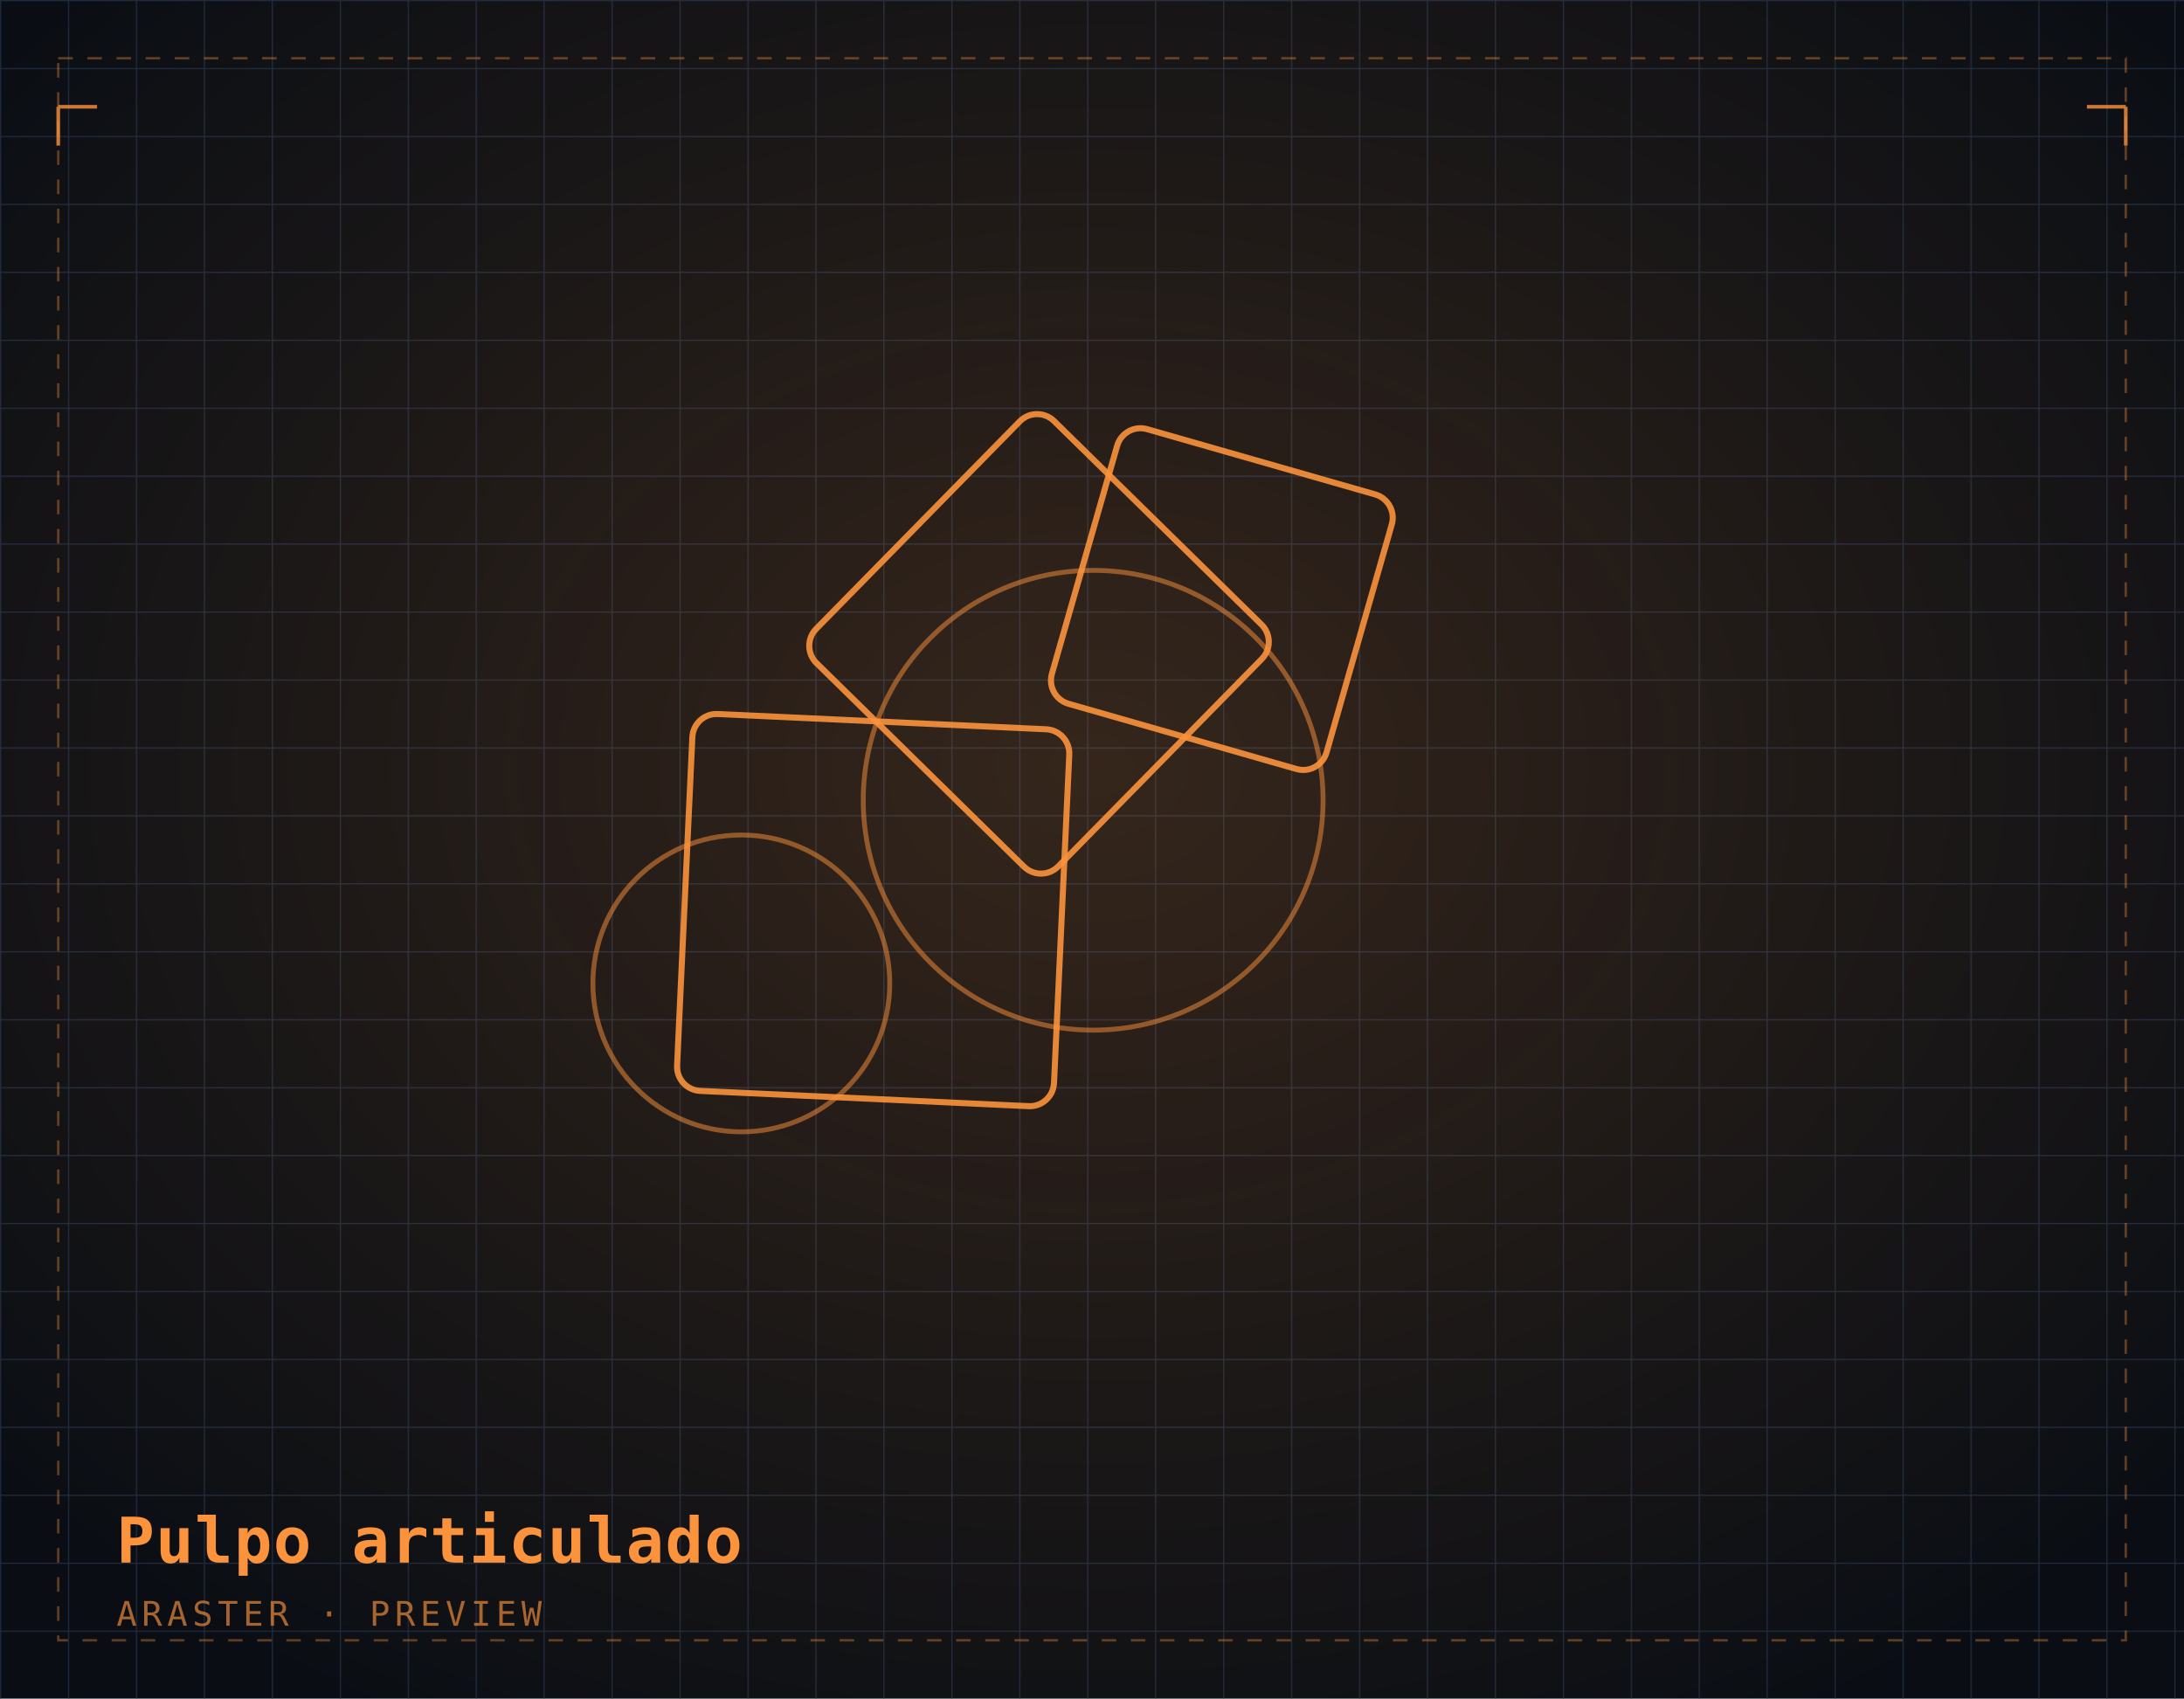
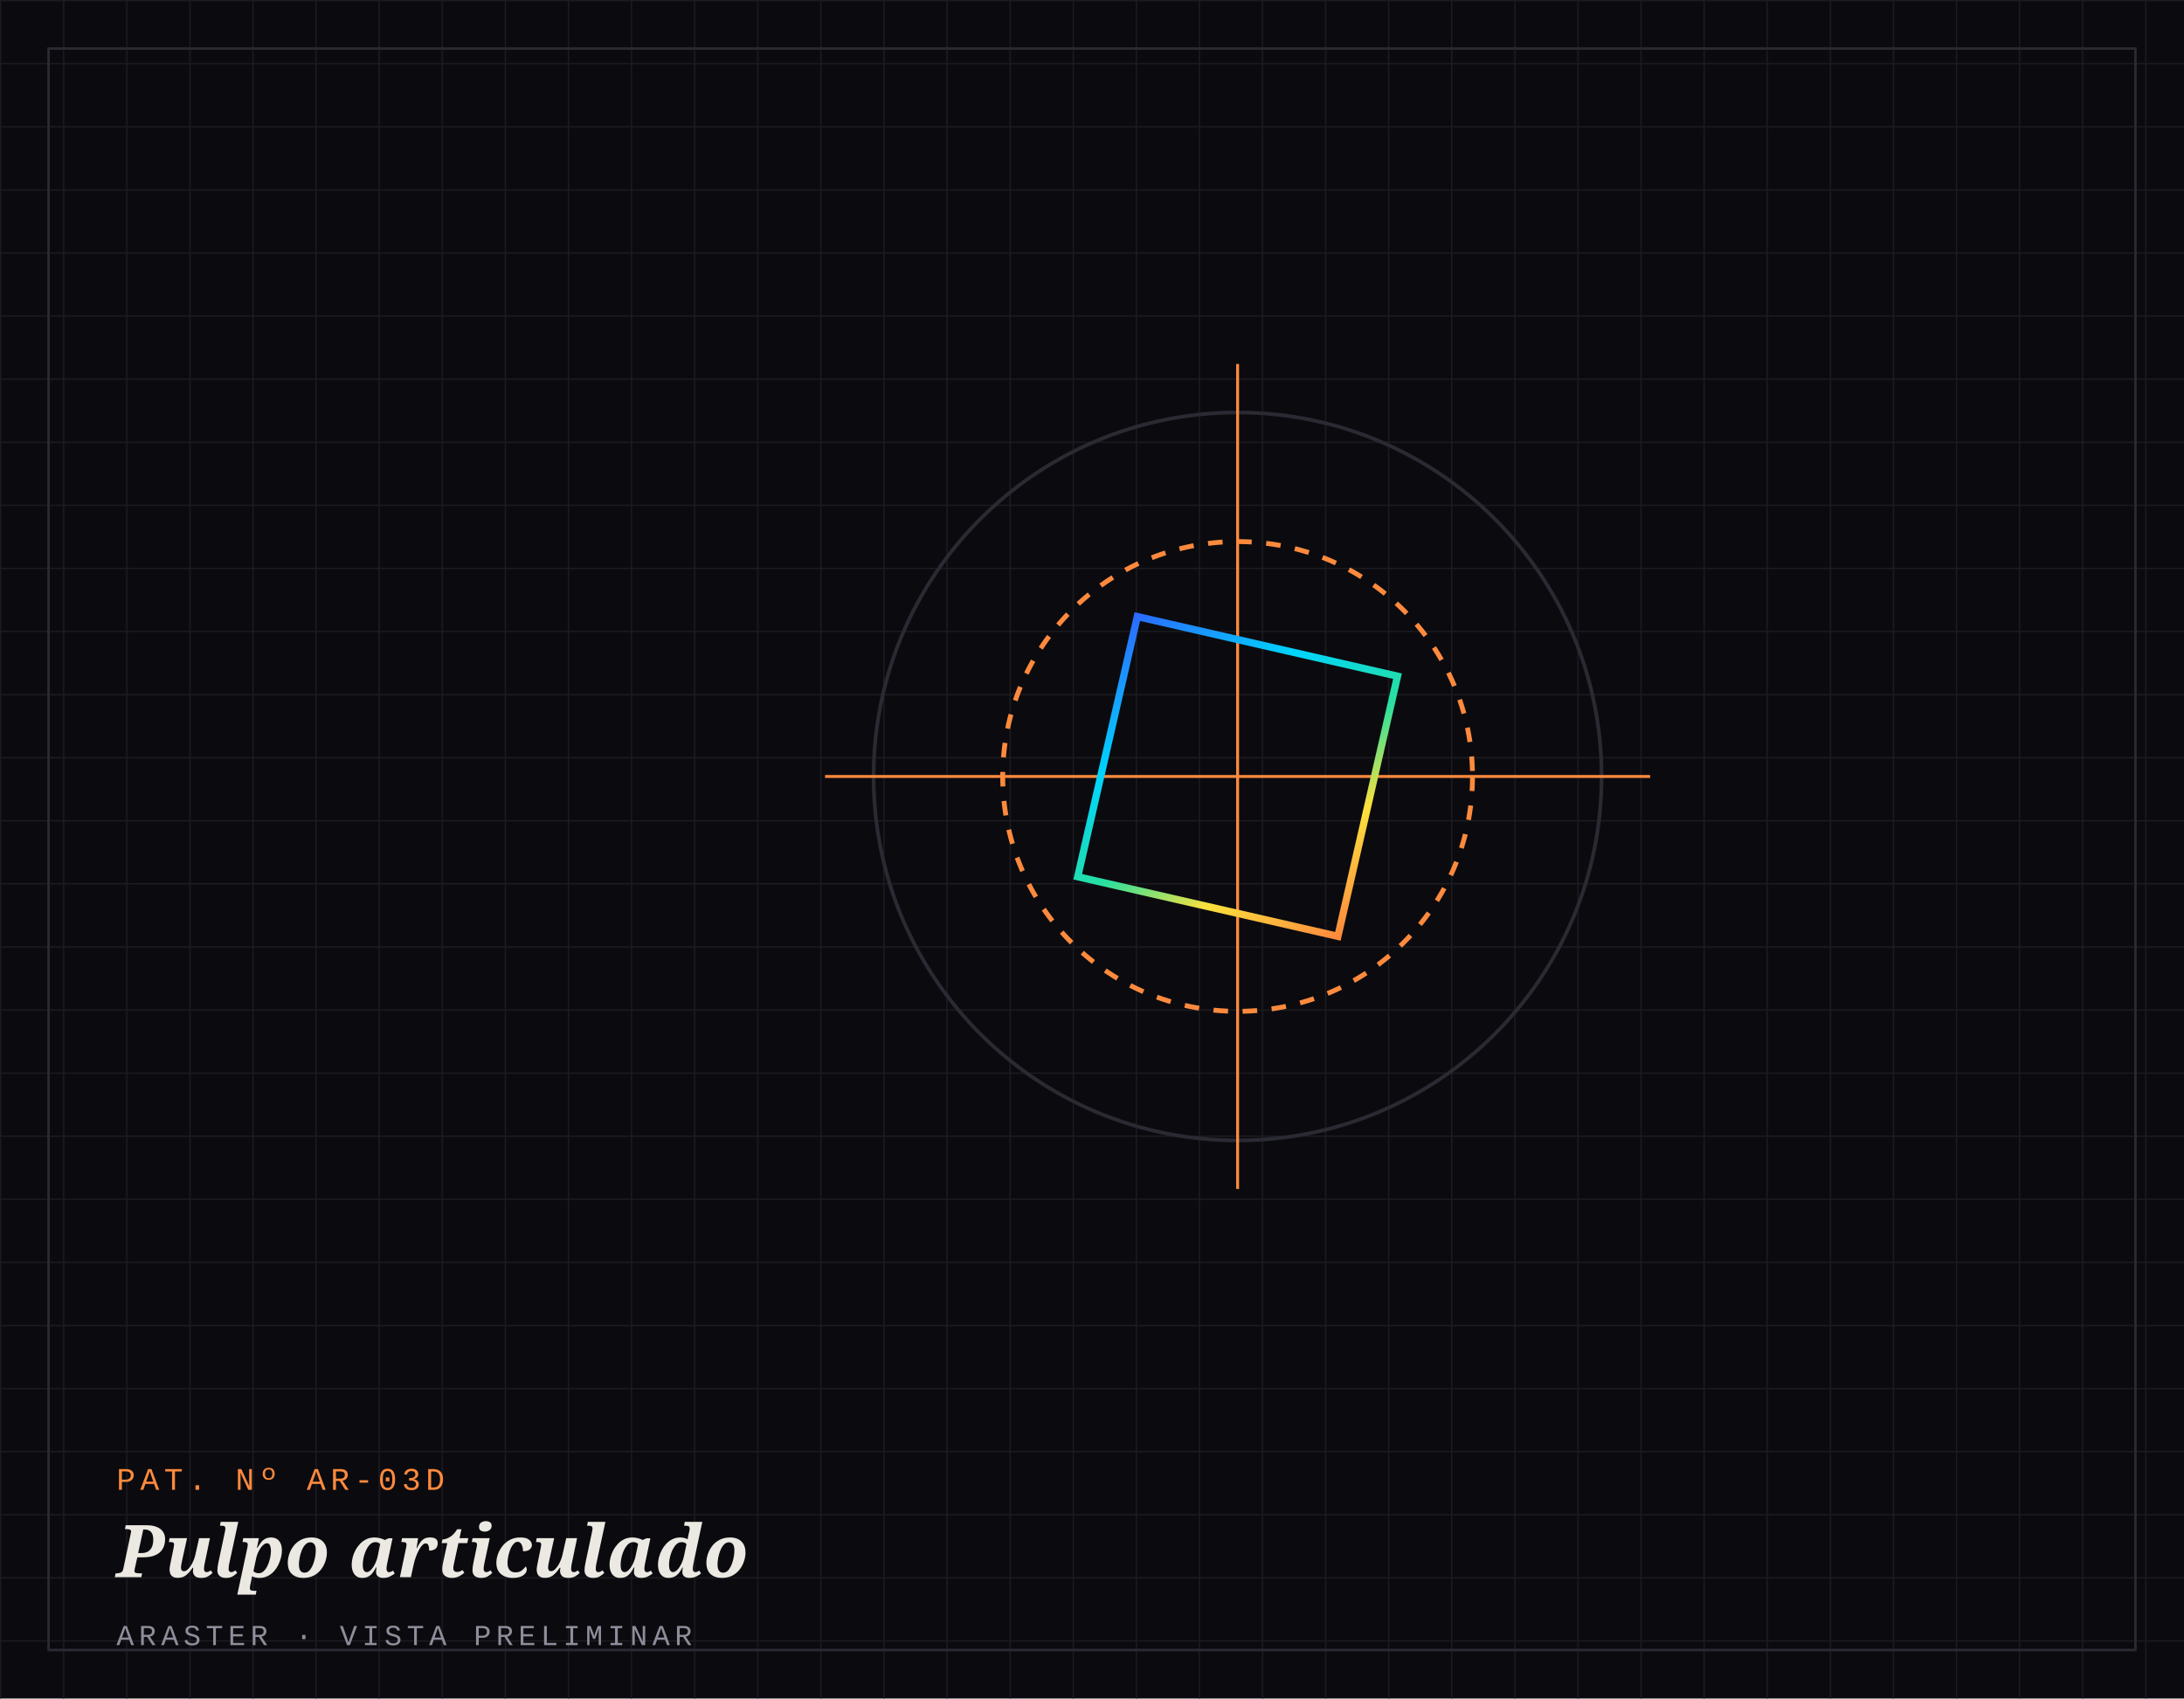
<svg xmlns="http://www.w3.org/2000/svg" viewBox="0 0 900 700" width="900" height="700">
  <defs>
-     <pattern id="grid" width="28" height="28" patternUnits="userSpaceOnUse">
-       <path d="M 28 0 L 0 0 0 28" fill="none" stroke="#1e293b" stroke-width="1" />
+     <pattern id="grid" width="26" height="26" patternUnits="userSpaceOnUse">
+       <path d="M 26 0 L 0 0 0 26" fill="none" stroke="#1c1c22" stroke-width="1" />
    </pattern>
-     <radialGradient id="glow" cx="50%" cy="45%" r="65%">
-       <stop offset="0%" stop-color="#fb923c" stop-opacity="0.18" />
-       <stop offset="100%" stop-color="#fb923c" stop-opacity="0" />
-     </radialGradient>
+     <linearGradient id="thermal" x1="0" y1="0" x2="1" y2="1">
+       <stop offset="0%" stop-color="#2b6cff" />
+       <stop offset="30%" stop-color="#00d4ff" />
+       <stop offset="55%" stop-color="#27e0a0" />
+       <stop offset="75%" stop-color="#fbe13d" />
+       <stop offset="100%" stop-color="#ff8a3d" />
+     </linearGradient>
  </defs>
-   <rect width="900" height="700" fill="#0a0e14" />
+   <rect width="900" height="700" fill="#0b0b0f" />
  <rect width="900" height="700" fill="url(#grid)" />
-   <rect width="900" height="700" fill="url(#glow)" />
-   <rect x="24" y="24" width="852" height="652" fill="none" stroke="#fb923c" stroke-width="1" opacity="0.35" stroke-dasharray="6 6" />
-   <rect x="358.289" y="195.47" width="139.767" height="139.767" rx="10" transform="rotate(44.45704 428.1727 265.3532)" fill="none" stroke="#fb923c" stroke-width="2.5" opacity="0.9" />
-   <rect x="444.649" y="188.043" width="117.721" height="117.721" rx="10" transform="rotate(15.97011 503.5095 246.9034)" fill="none" stroke="#fb923c" stroke-width="2.5" opacity="0.9" />
-   <rect x="282.082" y="297.321" width="155.492" height="155.492" rx="10" transform="rotate(2.662704 359.8278 375.0673)" fill="none" stroke="#fb923c" stroke-width="2.5" opacity="0.9" />
-   <circle cx="450.479" cy="329.804" r="94.741" fill="none" stroke="#fb923c" stroke-width="2" opacity="0.5" />
-   <circle cx="305.49" cy="405.292" r="61.164" fill="none" stroke="#fb923c" stroke-width="2" opacity="0.5" />
-   <g font-family="'JetBrains Mono', monospace" fill="#fb923c">
-     <text x="48" y="644" font-size="26" font-weight="700" letter-spacing="0.5">Pulpo articulado</text>
-     <text x="48" y="670" font-size="14" opacity="0.65" letter-spacing="2">ARASTER · PREVIEW</text>
-   </g>
-   <g stroke="#fb923c" stroke-width="1.5" opacity="0.8">
-     <line x1="24" y1="60" x2="24" y2="44" />
-     <line x1="24" y1="44" x2="40" y2="44" />
-     <line x1="876" y1="60" x2="876" y2="44" />
-     <line x1="876" y1="44" x2="860" y2="44" />
+   <rect x="20" y="20" width="860" height="660" fill="none" stroke="#2a2a33" stroke-width="1" />
+   <circle cx="510" cy="320" r="150" fill="none" stroke="#2a2a33" stroke-width="1.5" />
+   <circle cx="510" cy="320" r="96.797" fill="none" stroke="#ff8a3d" stroke-width="2" stroke-dasharray="6 6" />
+   <line x1="510" y1="150" x2="510" y2="490" stroke="#ff8a3d" stroke-width="1.2" />
+   <line x1="340" y1="320" x2="680" y2="320" stroke="#ff8a3d" stroke-width="1.2" />
+   <rect x="455" y="265" width="110" height="110" fill="none" stroke="url(#thermal)" stroke-width="3" transform="rotate(12.90393 510 320)" />
+   <g font-family="Georgia, serif" fill="#ece9e2">
+     <text x="48" y="614" font-size="13" letter-spacing="2" fill="#ff8a3d" font-family="Courier New, monospace">PAT. Nº AR-03D</text>
+     <text x="48" y="650" font-size="30" font-style="italic" font-weight="600">Pulpo articulado</text>
+     <text x="48" y="678" font-size="12" letter-spacing="2" fill="#8f8d9a" font-family="Courier New, monospace">ARASTER · VISTA PRELIMINAR</text>
  </g>
</svg>
